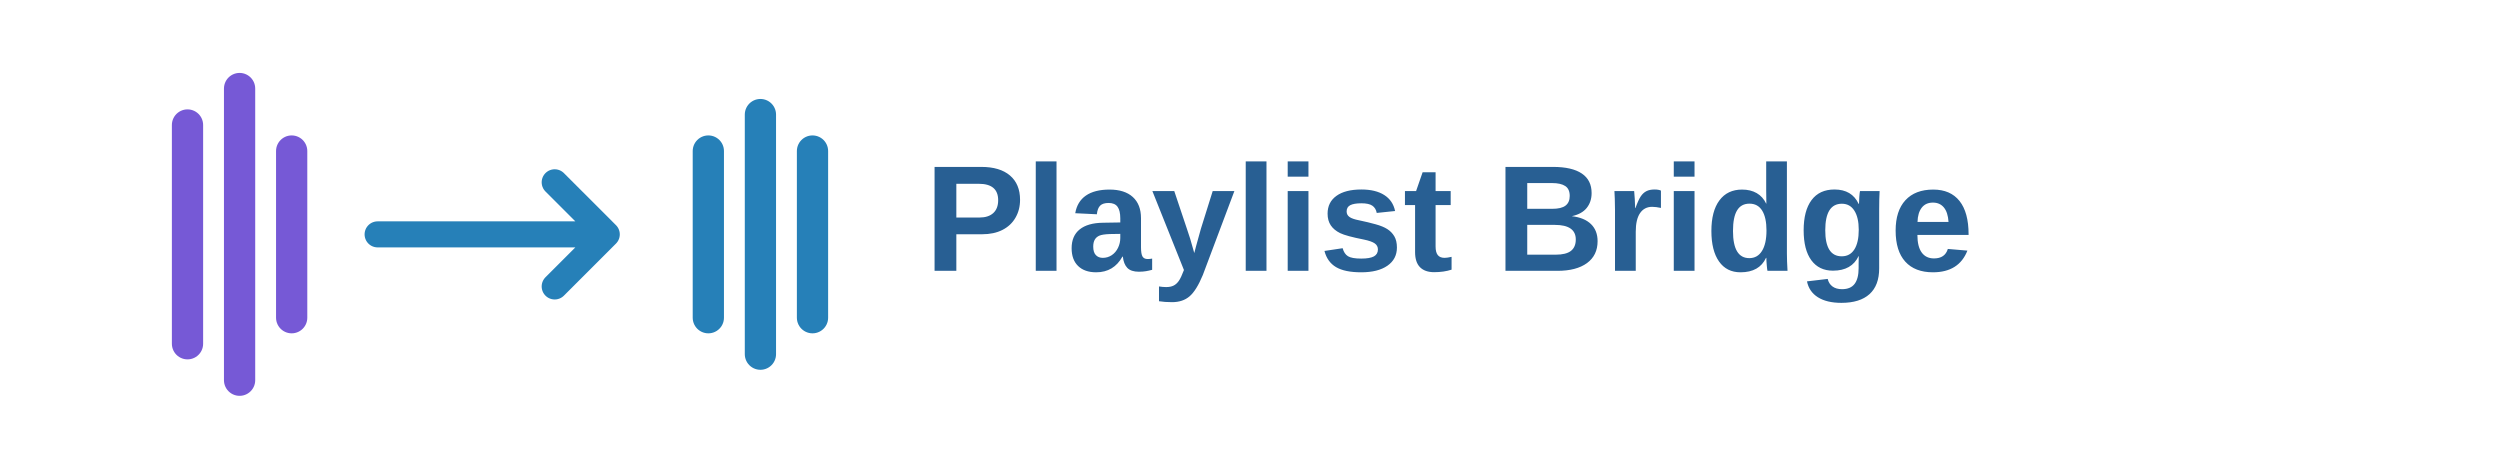
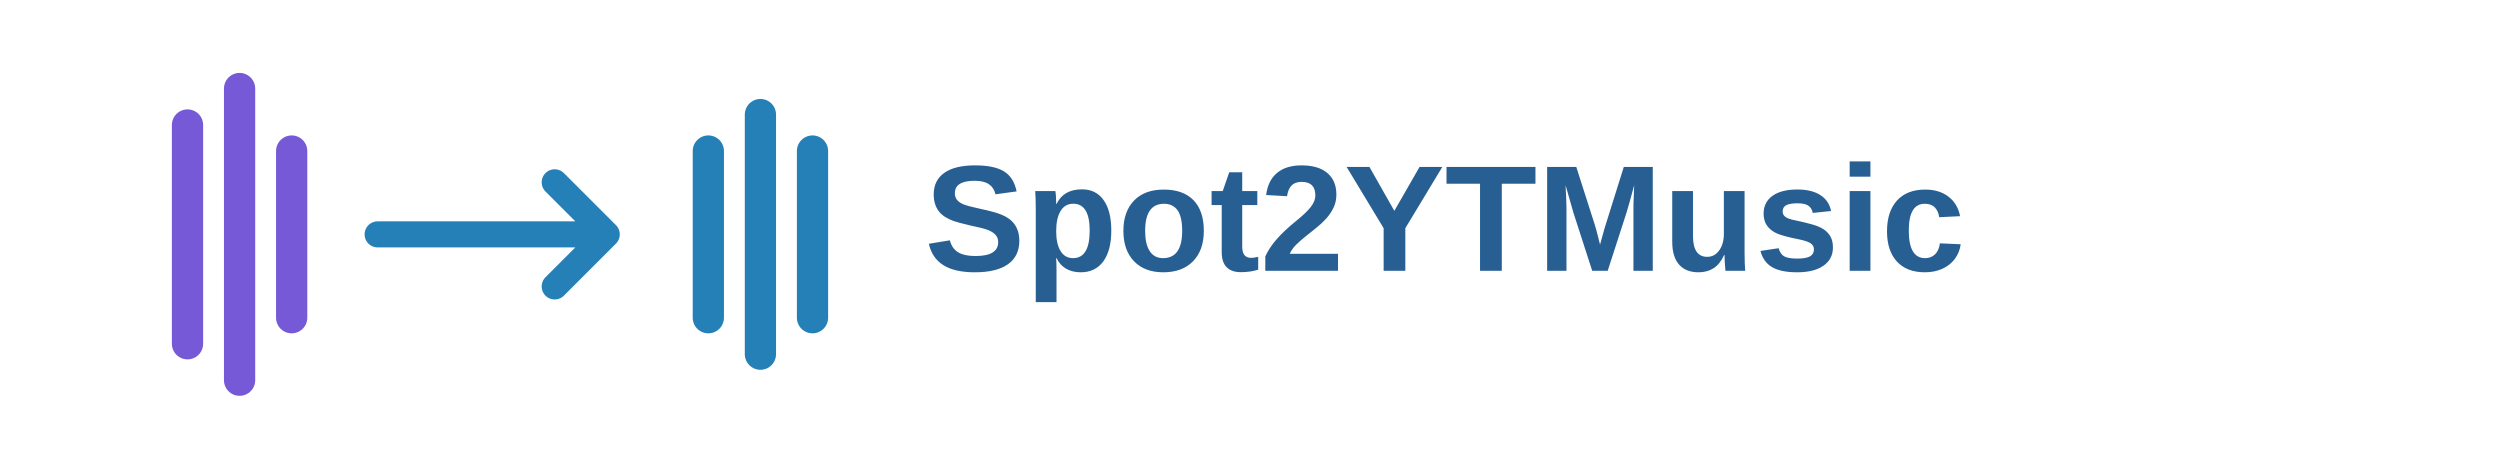
- <svg xmlns="http://www.w3.org/2000/svg" width="960" height="180" viewBox="0 0 960 180" role="img" aria-label="Playlist Bridge">
+ <svg xmlns="http://www.w3.org/2000/svg" width="960" height="180" viewBox="0 0 960 180" role="img" aria-label="Spot2YTMusic">
  <path d="M72 48v84M92 34v112M112 58v64" fill="none" stroke="#7659d6" stroke-width="12" stroke-linecap="round" />
  <path d="M145 90h88m-20-20 20 20-20 20" fill="none" stroke="#2680b8" stroke-width="10" stroke-linecap="round" stroke-linejoin="round" />
  <path d="M272 58v64m20-78v92m20-78v64" fill="none" stroke="#2680b8" stroke-width="12" stroke-linecap="round" />
-   <text x="355" y="104" font-family="Segoe UI, Arial, sans-serif" font-size="58" font-weight="700" fill="#285f93">Playlist Bridge</text>
+   <text x="355" y="104" font-family="Segoe UI, Arial, sans-serif" font-size="58" font-weight="700" fill="#285f93">Spot2YTMusic</text>
</svg>
